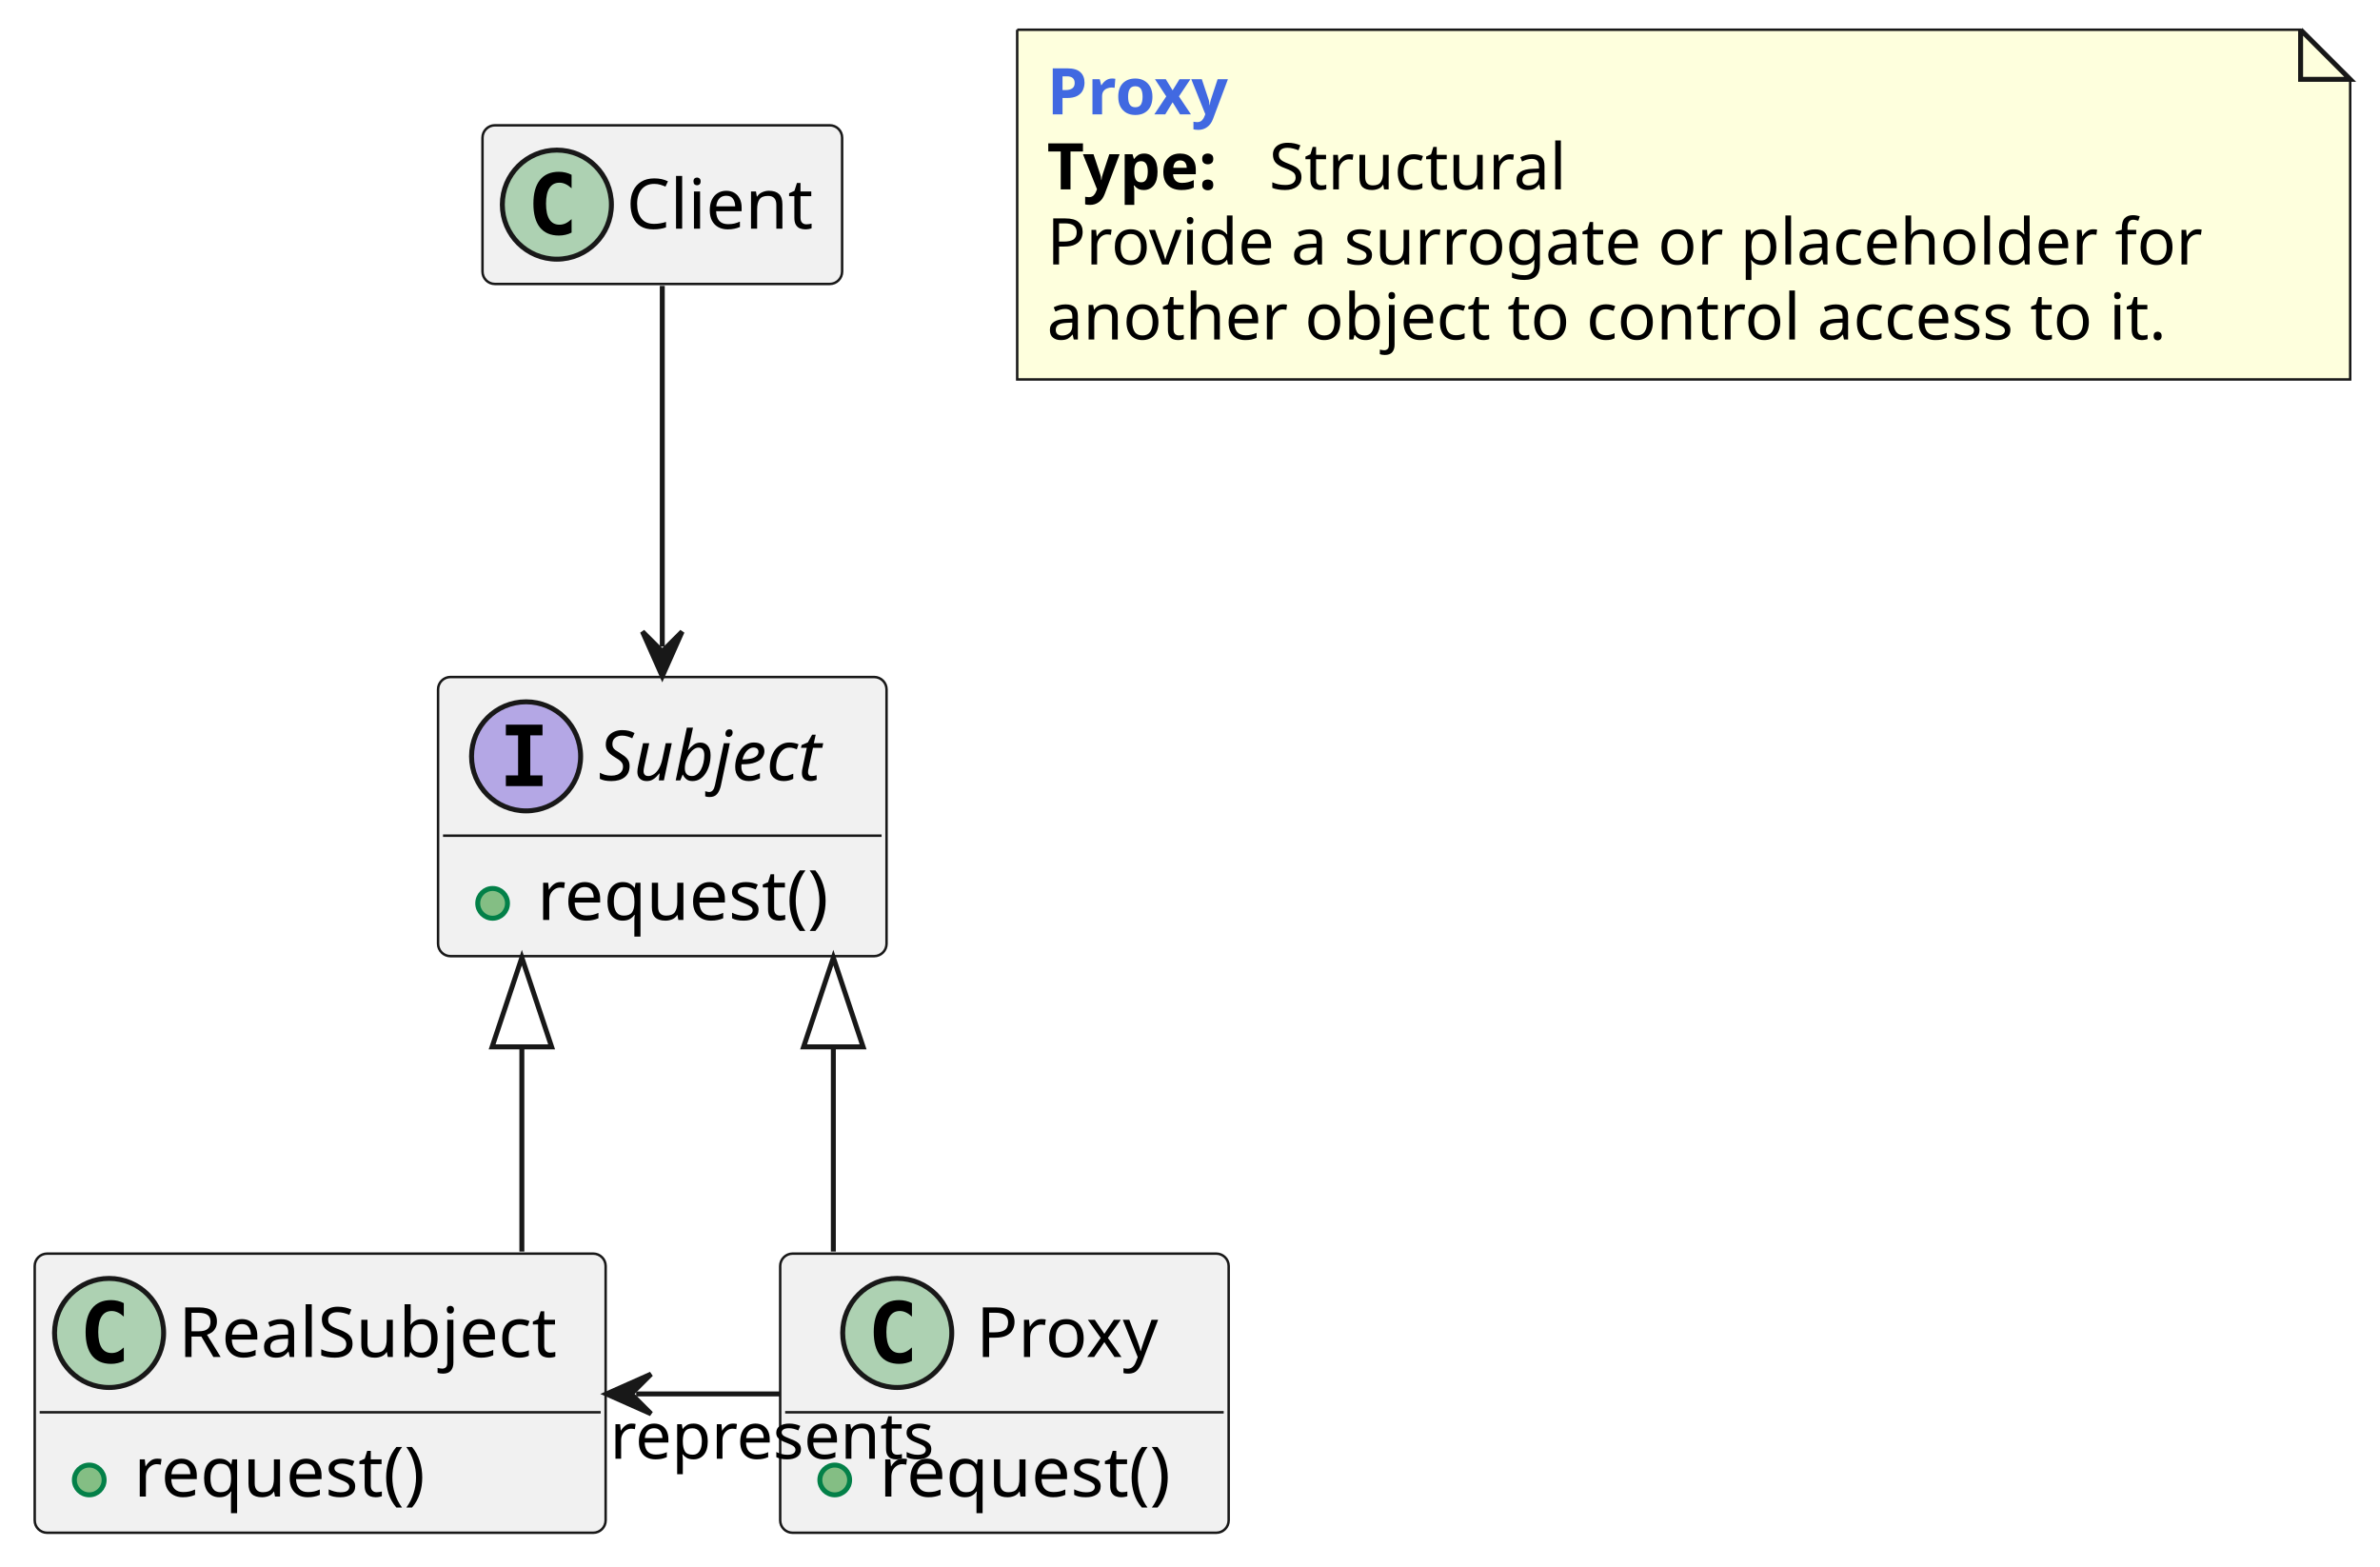
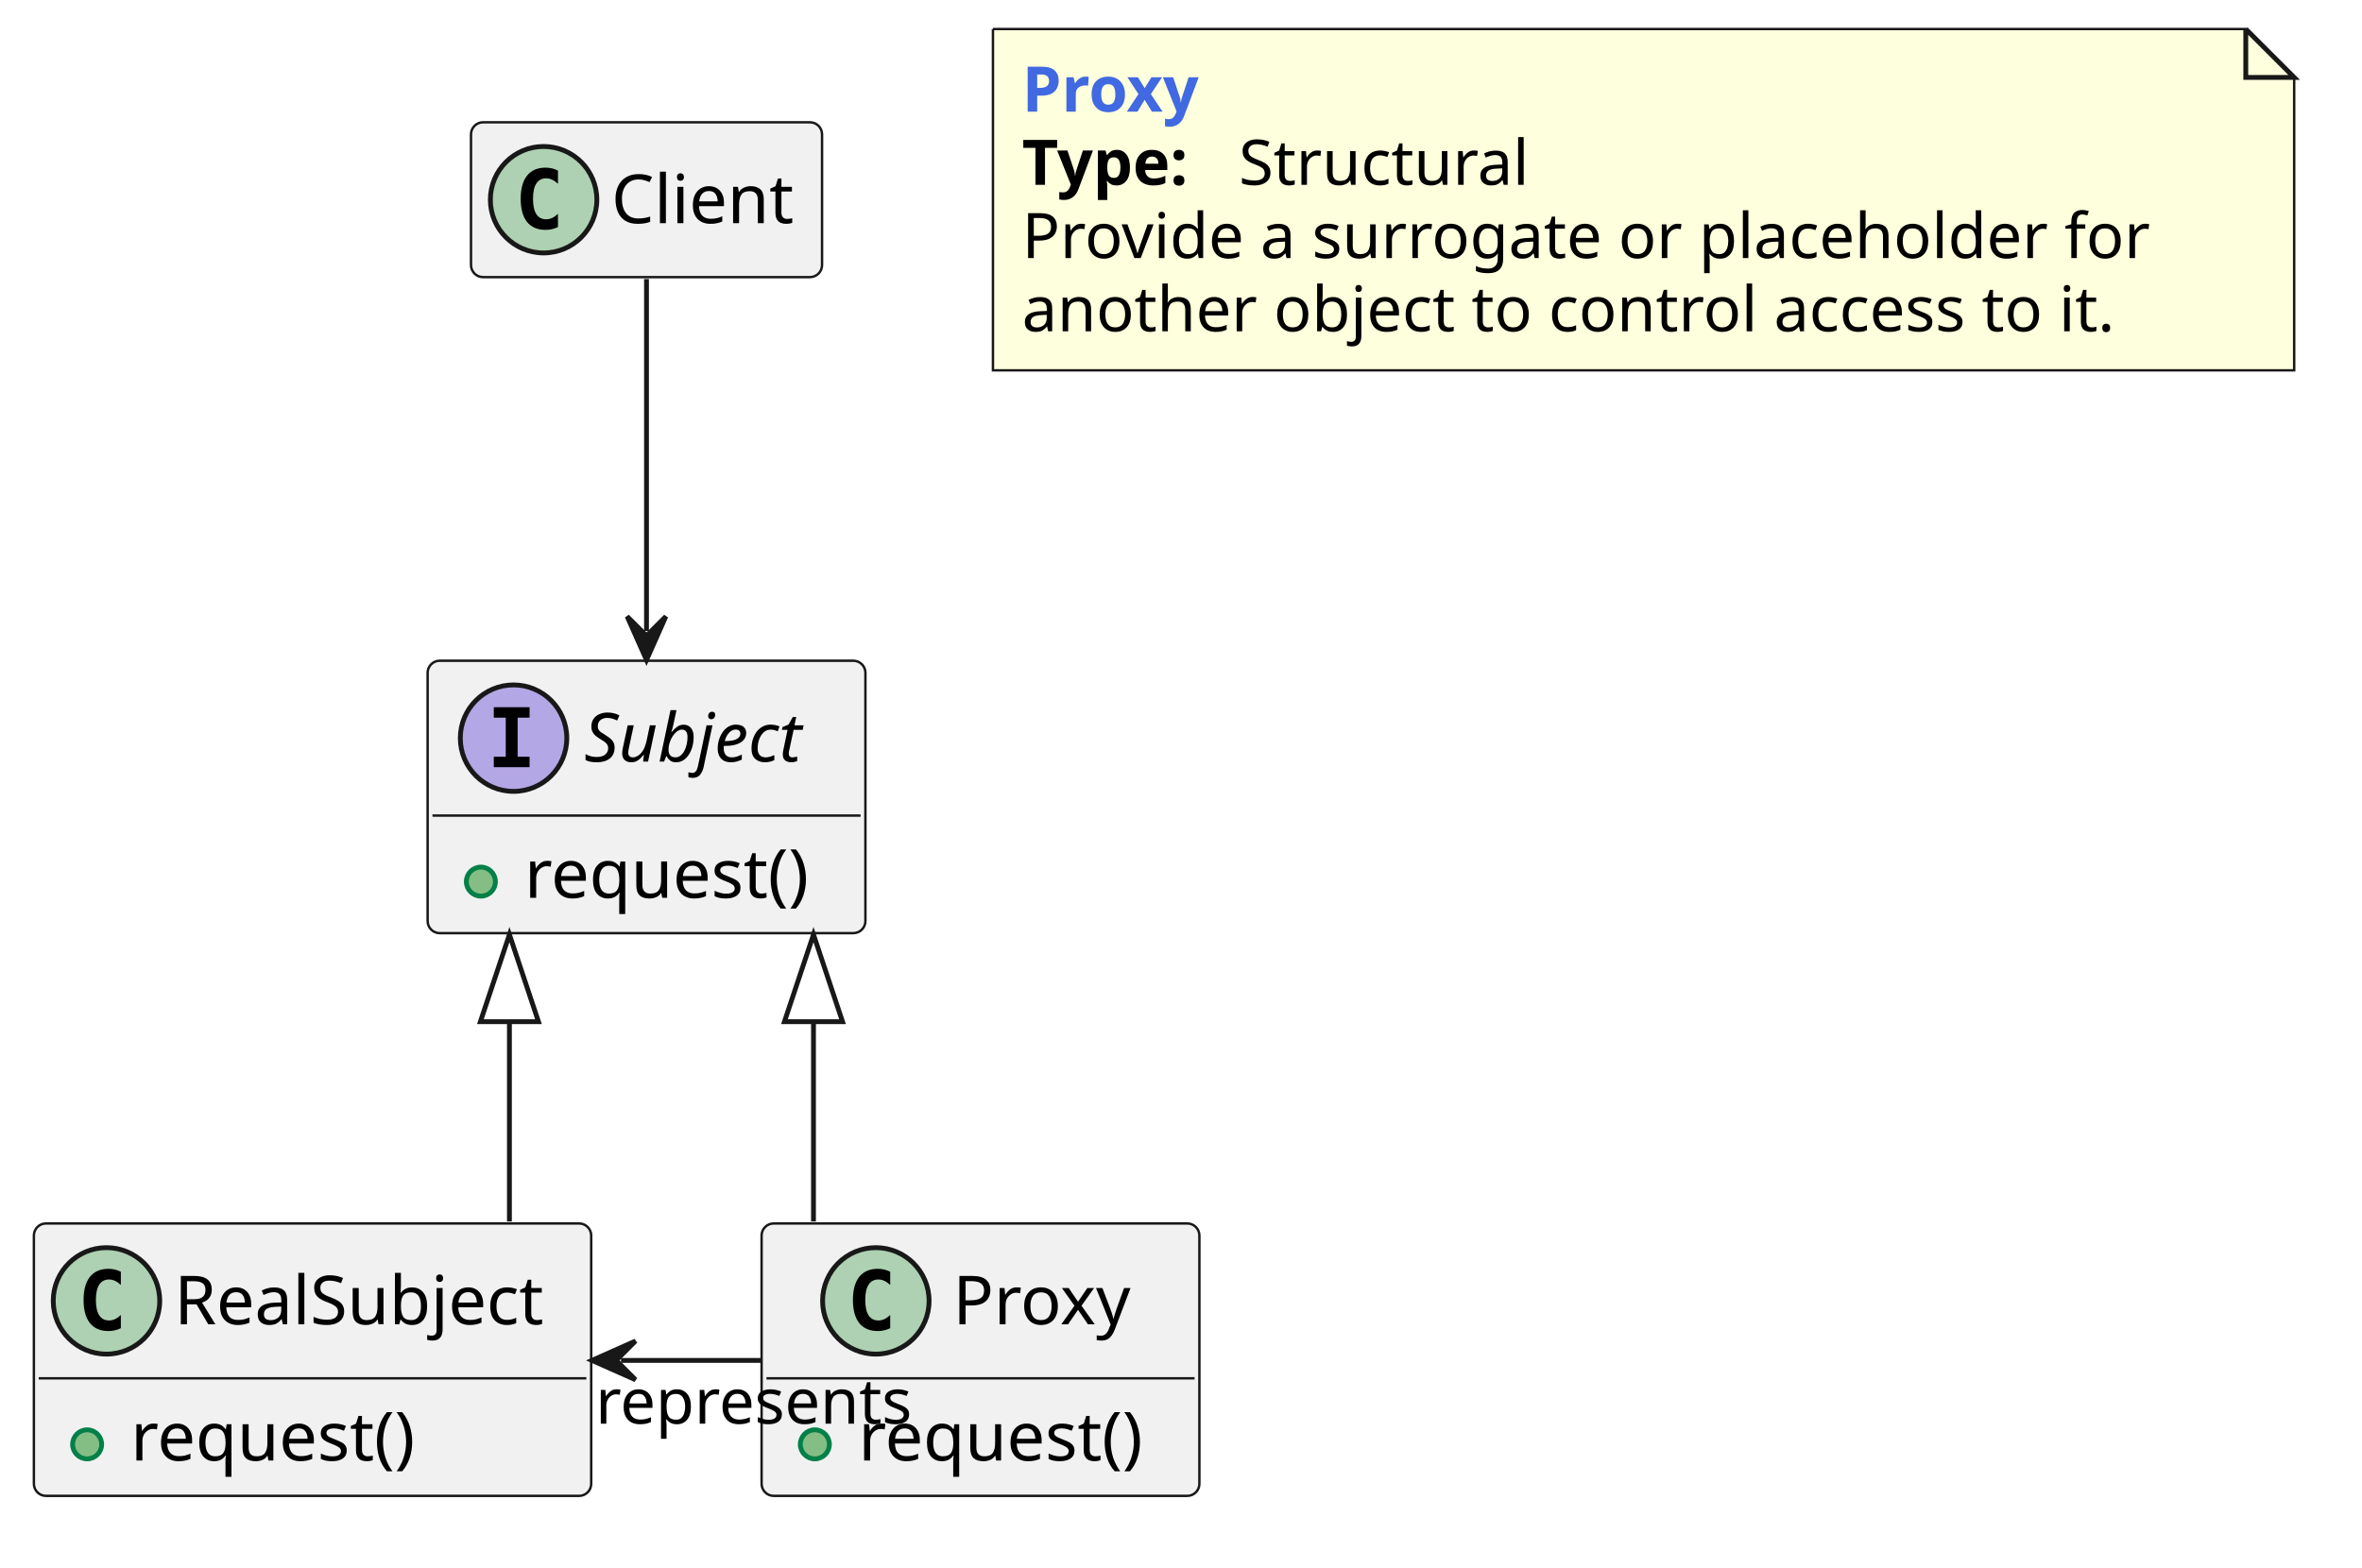
- <svg xmlns="http://www.w3.org/2000/svg" contentStyleType="text/css" data-diagram-type="CLASS" height="316px" preserveAspectRatio="none" style="width:480px;height:316px;" version="1.1" viewBox="0 0 480 316" width="480px" zoomAndPan="magnify">
+ <svg xmlns="http://www.w3.org/2000/svg" contentStyleType="text/css" data-diagram-type="CLASS" height="324px" preserveAspectRatio="none" style="width:488px;height:324px;" version="1.1" viewBox="0 0 488 324" width="488px" zoomAndPan="magnify">
  <defs />
  <g>
    <g class="entity" data-qualified-name="Client" data-source-line="5" id="ent0002">
      <rect fill="#F1F1F1" height="32" rx="2.5" ry="2.5" style="stroke:#181818;stroke-width:0.5;" width="72.53" x="97.31" y="25.27" />
      <ellipse cx="112.31" cy="41.27" fill="#ADD1B2" rx="11" ry="11" style="stroke:#181818;stroke-width:1;" />
      <path d="M115.279,46.911 Q114.701,47.208 114.06,47.348 Q113.419,47.504 112.716,47.504 Q110.216,47.504 108.888,45.864 Q107.576,44.208 107.576,41.083 Q107.576,37.958 108.888,36.301 Q110.216,34.645 112.716,34.645 Q113.419,34.645 114.06,34.801 Q114.716,34.958 115.279,35.254 L115.279,37.973 Q114.654,37.395 114.06,37.129 Q113.466,36.848 112.841,36.848 Q111.498,36.848 110.81,37.926 Q110.123,38.989 110.123,41.083 Q110.123,43.176 110.81,44.254 Q111.498,45.317 112.841,45.317 Q113.466,45.317 114.06,45.051 Q114.654,44.77 115.279,44.192 L115.279,46.911 Z " fill="#000000" />
      <text fill="#000000" font-family="sans-serif" font-size="14" lengthAdjust="spacing" textLength="40.53" x="126.31" y="46.117">Client</text>
    </g>
    <g class="entity" data-qualified-name="Subject" data-source-line="7" id="ent0003">
      <rect fill="#F1F1F1" height="56.297" rx="2.5" ry="2.5" style="stroke:#181818;stroke-width:0.5;" width="90.449" x="88.35" y="136.54" />
      <ellipse cx="106.101" cy="152.54" fill="#B4A7E5" rx="11" ry="11" style="stroke:#181818;stroke-width:1;" />
      <path d="M102.023,148.306 L102.023,146.149 L109.413,146.149 L109.413,148.306 L106.945,148.306 L106.945,156.384 L109.413,156.384 L109.413,158.54 L102.023,158.54 L102.023,156.384 L104.492,156.384 L104.492,148.306 L102.023,148.306 Z " fill="#000000" />
      <text fill="#000000" font-family="sans-serif" font-size="14" font-style="italic" lengthAdjust="spacing" textLength="52.336" x="120.712" y="157.387">Subject</text>
      <line style="stroke:#181818;stroke-width:0.5;" x1="89.35" x2="177.799" y1="168.54" y2="168.54" />
      <g data-visibility-modifier="PUBLIC_METHOD">
        <ellipse cx="99.35" cy="182.188" fill="#84BE84" rx="3" ry="3" style="stroke:#038048;stroke-width:1;" />
      </g>
      <text fill="#000000" font-family="sans-serif" font-size="14" lengthAdjust="spacing" textLength="64.449" x="108.35" y="185.535">request()</text>
    </g>
    <g class="entity" data-qualified-name="RealSubject" data-source-line="11" id="ent0004">
      <rect fill="#F1F1F1" height="56.297" rx="2.5" ry="2.5" style="stroke:#181818;stroke-width:0.5;" width="115.145" x="7" y="252.83" />
      <ellipse cx="22" cy="268.83" fill="#ADD1B2" rx="11" ry="11" style="stroke:#181818;stroke-width:1;" />
      <path d="M24.969,274.471 Q24.391,274.767 23.75,274.908 Q23.109,275.064 22.406,275.064 Q19.906,275.064 18.578,273.424 Q17.266,271.767 17.266,268.642 Q17.266,265.517 18.578,263.861 Q19.906,262.205 22.406,262.205 Q23.109,262.205 23.75,262.361 Q24.406,262.517 24.969,262.814 L24.969,265.533 Q24.344,264.955 23.75,264.689 Q23.156,264.408 22.531,264.408 Q21.188,264.408 20.5,265.486 Q19.812,266.549 19.812,268.642 Q19.812,270.736 20.5,271.814 Q21.188,272.877 22.531,272.877 Q23.156,272.877 23.75,272.611 Q24.344,272.33 24.969,271.752 L24.969,274.471 Z " fill="#000000" />
      <text fill="#000000" font-family="sans-serif" font-size="14" lengthAdjust="spacing" textLength="83.145" x="36" y="273.677">RealSubject</text>
      <line style="stroke:#181818;stroke-width:0.5;" x1="8" x2="121.145" y1="284.83" y2="284.83" />
      <g data-visibility-modifier="PUBLIC_METHOD">
        <ellipse cx="18" cy="298.478" fill="#84BE84" rx="3" ry="3" style="stroke:#038048;stroke-width:1;" />
      </g>
      <text fill="#000000" font-family="sans-serif" font-size="14" lengthAdjust="spacing" textLength="64.449" x="27" y="301.825">request()</text>
    </g>
    <g class="entity" data-qualified-name="Proxy" data-source-line="15" id="ent0005">
      <rect fill="#F1F1F1" height="56.297" rx="2.5" ry="2.5" style="stroke:#181818;stroke-width:0.5;" width="90.449" x="157.35" y="252.83" />
      <ellipse cx="180.952" cy="268.83" fill="#ADD1B2" rx="11" ry="11" style="stroke:#181818;stroke-width:1;" />
      <path d="M183.921,274.471 Q183.343,274.767 182.702,274.908 Q182.061,275.064 181.358,275.064 Q178.858,275.064 177.53,273.424 Q176.218,271.767 176.218,268.642 Q176.218,265.517 177.53,263.861 Q178.858,262.205 181.358,262.205 Q182.061,262.205 182.702,262.361 Q183.358,262.517 183.921,262.814 L183.921,265.533 Q183.296,264.955 182.702,264.689 Q182.108,264.408 181.483,264.408 Q180.139,264.408 179.452,265.486 Q178.764,266.549 178.764,268.642 Q178.764,270.736 179.452,271.814 Q180.139,272.877 181.483,272.877 Q182.108,272.877 182.702,272.611 Q183.296,272.33 183.921,271.752 L183.921,274.471 Z " fill="#000000" />
      <text fill="#000000" font-family="sans-serif" font-size="14" lengthAdjust="spacing" textLength="39.334" x="196.863" y="273.677">Proxy</text>
      <line style="stroke:#181818;stroke-width:0.5;" x1="158.35" x2="246.799" y1="284.83" y2="284.83" />
      <g data-visibility-modifier="PUBLIC_METHOD">
        <ellipse cx="168.35" cy="298.478" fill="#84BE84" rx="3" ry="3" style="stroke:#038048;stroke-width:1;" />
      </g>
      <text fill="#000000" font-family="sans-serif" font-size="14" lengthAdjust="spacing" textLength="64.449" x="177.35" y="301.825">request()</text>
    </g>
    <g class="entity" data-qualified-name="N1" data-source-line="27" id="ent0010">
      <path d="M205.15,6 L205.15,76.531 L473.988,76.531 L473.988,16 L463.988,6 L205.15,6" fill="#FEFFDD" style="stroke:#181818;stroke-width:0.5;" />
      <path d="M463.988,6 L463.988,16 L473.988,16 L463.988,6" fill="#FEFFDD" style="stroke:#181818;stroke-width:1;" />
-       <text fill="#4169E1" font-family="sans-serif" font-size="13" font-weight="bold" lengthAdjust="spacing" textLength="41.73" x="211.15" y="23.067">Proxy</text>
-       <text fill="#000000" font-family="sans-serif" font-size="13" font-weight="bold" lengthAdjust="spacing" textLength="40.663" x="211.15" y="38.2">Type:</text>
+       <text fill="#4169E1" font-family="sans-serif" font-size="13" font-weight="700" lengthAdjust="spacing" textLength="41.73" x="211.15" y="23.067">Proxy</text>
+       <text fill="#000000" font-family="sans-serif" font-size="13" font-weight="700" lengthAdjust="spacing" textLength="40.663" x="211.15" y="38.2">Type:</text>
      <text fill="#000000" font-family="sans-serif" font-size="13" lengthAdjust="spacing" textLength="64.34" x="255.945" y="38.2">Structural</text>
      <text fill="#000000" font-family="sans-serif" font-size="13" lengthAdjust="spacing" textLength="247.838" x="211.15" y="53.333">Provide a surrogate or placeholder for</text>
      <text fill="#000000" font-family="sans-serif" font-size="13" lengthAdjust="spacing" textLength="243.788" x="211.15" y="68.465">another object to control access to it.</text>
    </g>
    <g class="link" data-entity-1="ent0003" data-entity-2="ent0004" data-link-type="extension" data-source-line="21" id="lnk6">
      <path codeLine="21" d="M105.25,211.13 C105.25,229.16 105.25,234.38 105.25,252.42" fill="none" id="Subject-backto-RealSubject" style="stroke:#181818;stroke-width:1;" />
      <polygon fill="none" points="105.25,193.13,99.25,211.13,111.25,211.13,105.25,193.13" style="stroke:#181818;stroke-width:1;" />
    </g>
    <g class="link" data-entity-1="ent0003" data-entity-2="ent0005" data-link-type="extension" data-source-line="22" id="lnk7">
      <path codeLine="22" d="M168.07,211.13 C168.07,229.16 168.07,234.38 168.07,252.42" fill="none" id="Subject-backto-Proxy" style="stroke:#181818;stroke-width:1;" />
      <polygon fill="none" points="168.07,193.13,162.07,211.13,174.07,211.13,168.07,193.13" style="stroke:#181818;stroke-width:1;" />
    </g>
    <g class="link" data-entity-1="ent0004" data-entity-2="ent0005" data-link-type="dependency" data-source-line="23" id="lnk8">
      <path codeLine="23" d="M128.3,281.13 C139.97,281.13 146.08,281.13 157.25,281.13" fill="none" id="RealSubject-backto-Proxy" style="stroke:#181818;stroke-width:1;" />
      <polygon fill="#181818" points="122.3,281.13,131.3,285.13,127.3,281.13,131.3,277.13,122.3,281.13" style="stroke:#181818;stroke-width:1;" />
      <text fill="#000000" font-family="sans-serif" font-size="13" lengthAdjust="spacing" textLength="69.818" x="123.02" y="294.197">represents</text>
    </g>
    <g class="link" data-entity-1="ent0002" data-entity-2="ent0003" data-link-type="dependency" data-source-line="24" id="lnk9">
      <path codeLine="24" d="M133.57,57.66 C133.57,77.72 133.57,106.03 133.57,130.39" fill="none" id="Client-to-Subject" style="stroke:#181818;stroke-width:1;" />
      <polygon fill="#181818" points="133.57,136.39,137.57,127.39,133.57,131.39,129.57,127.39,133.57,136.39" style="stroke:#181818;stroke-width:1;" />
    </g>
  </g>
</svg>
